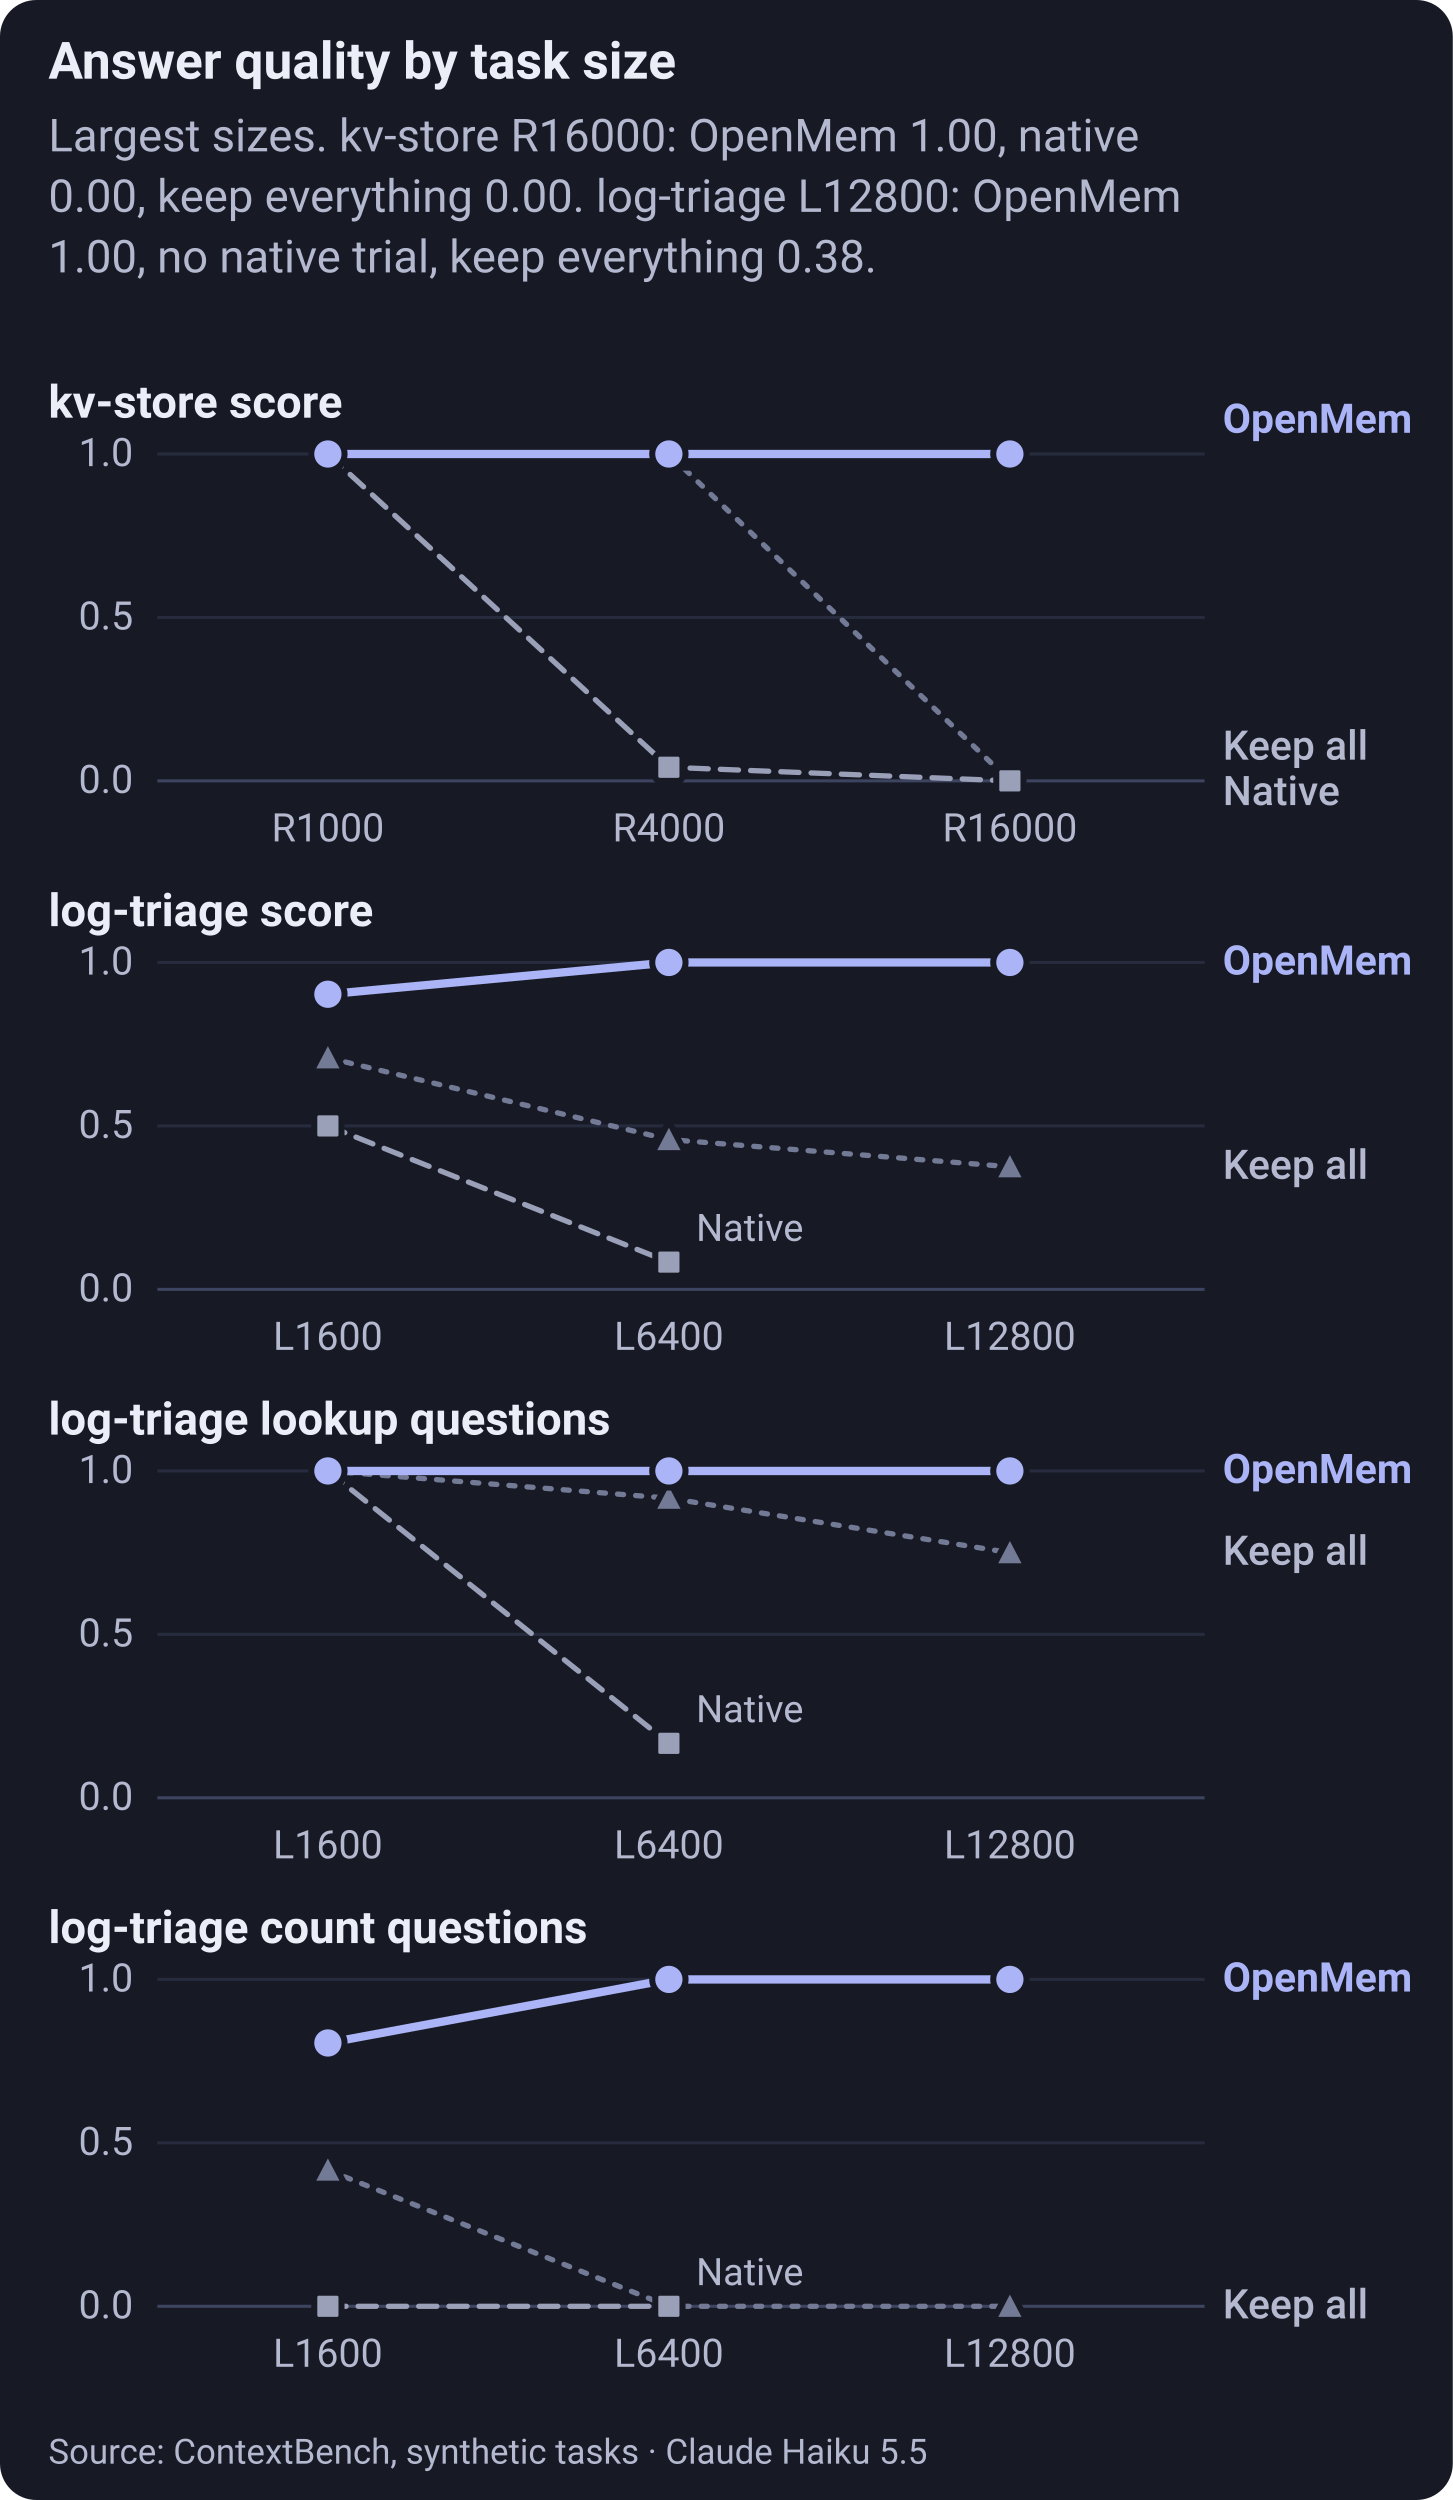
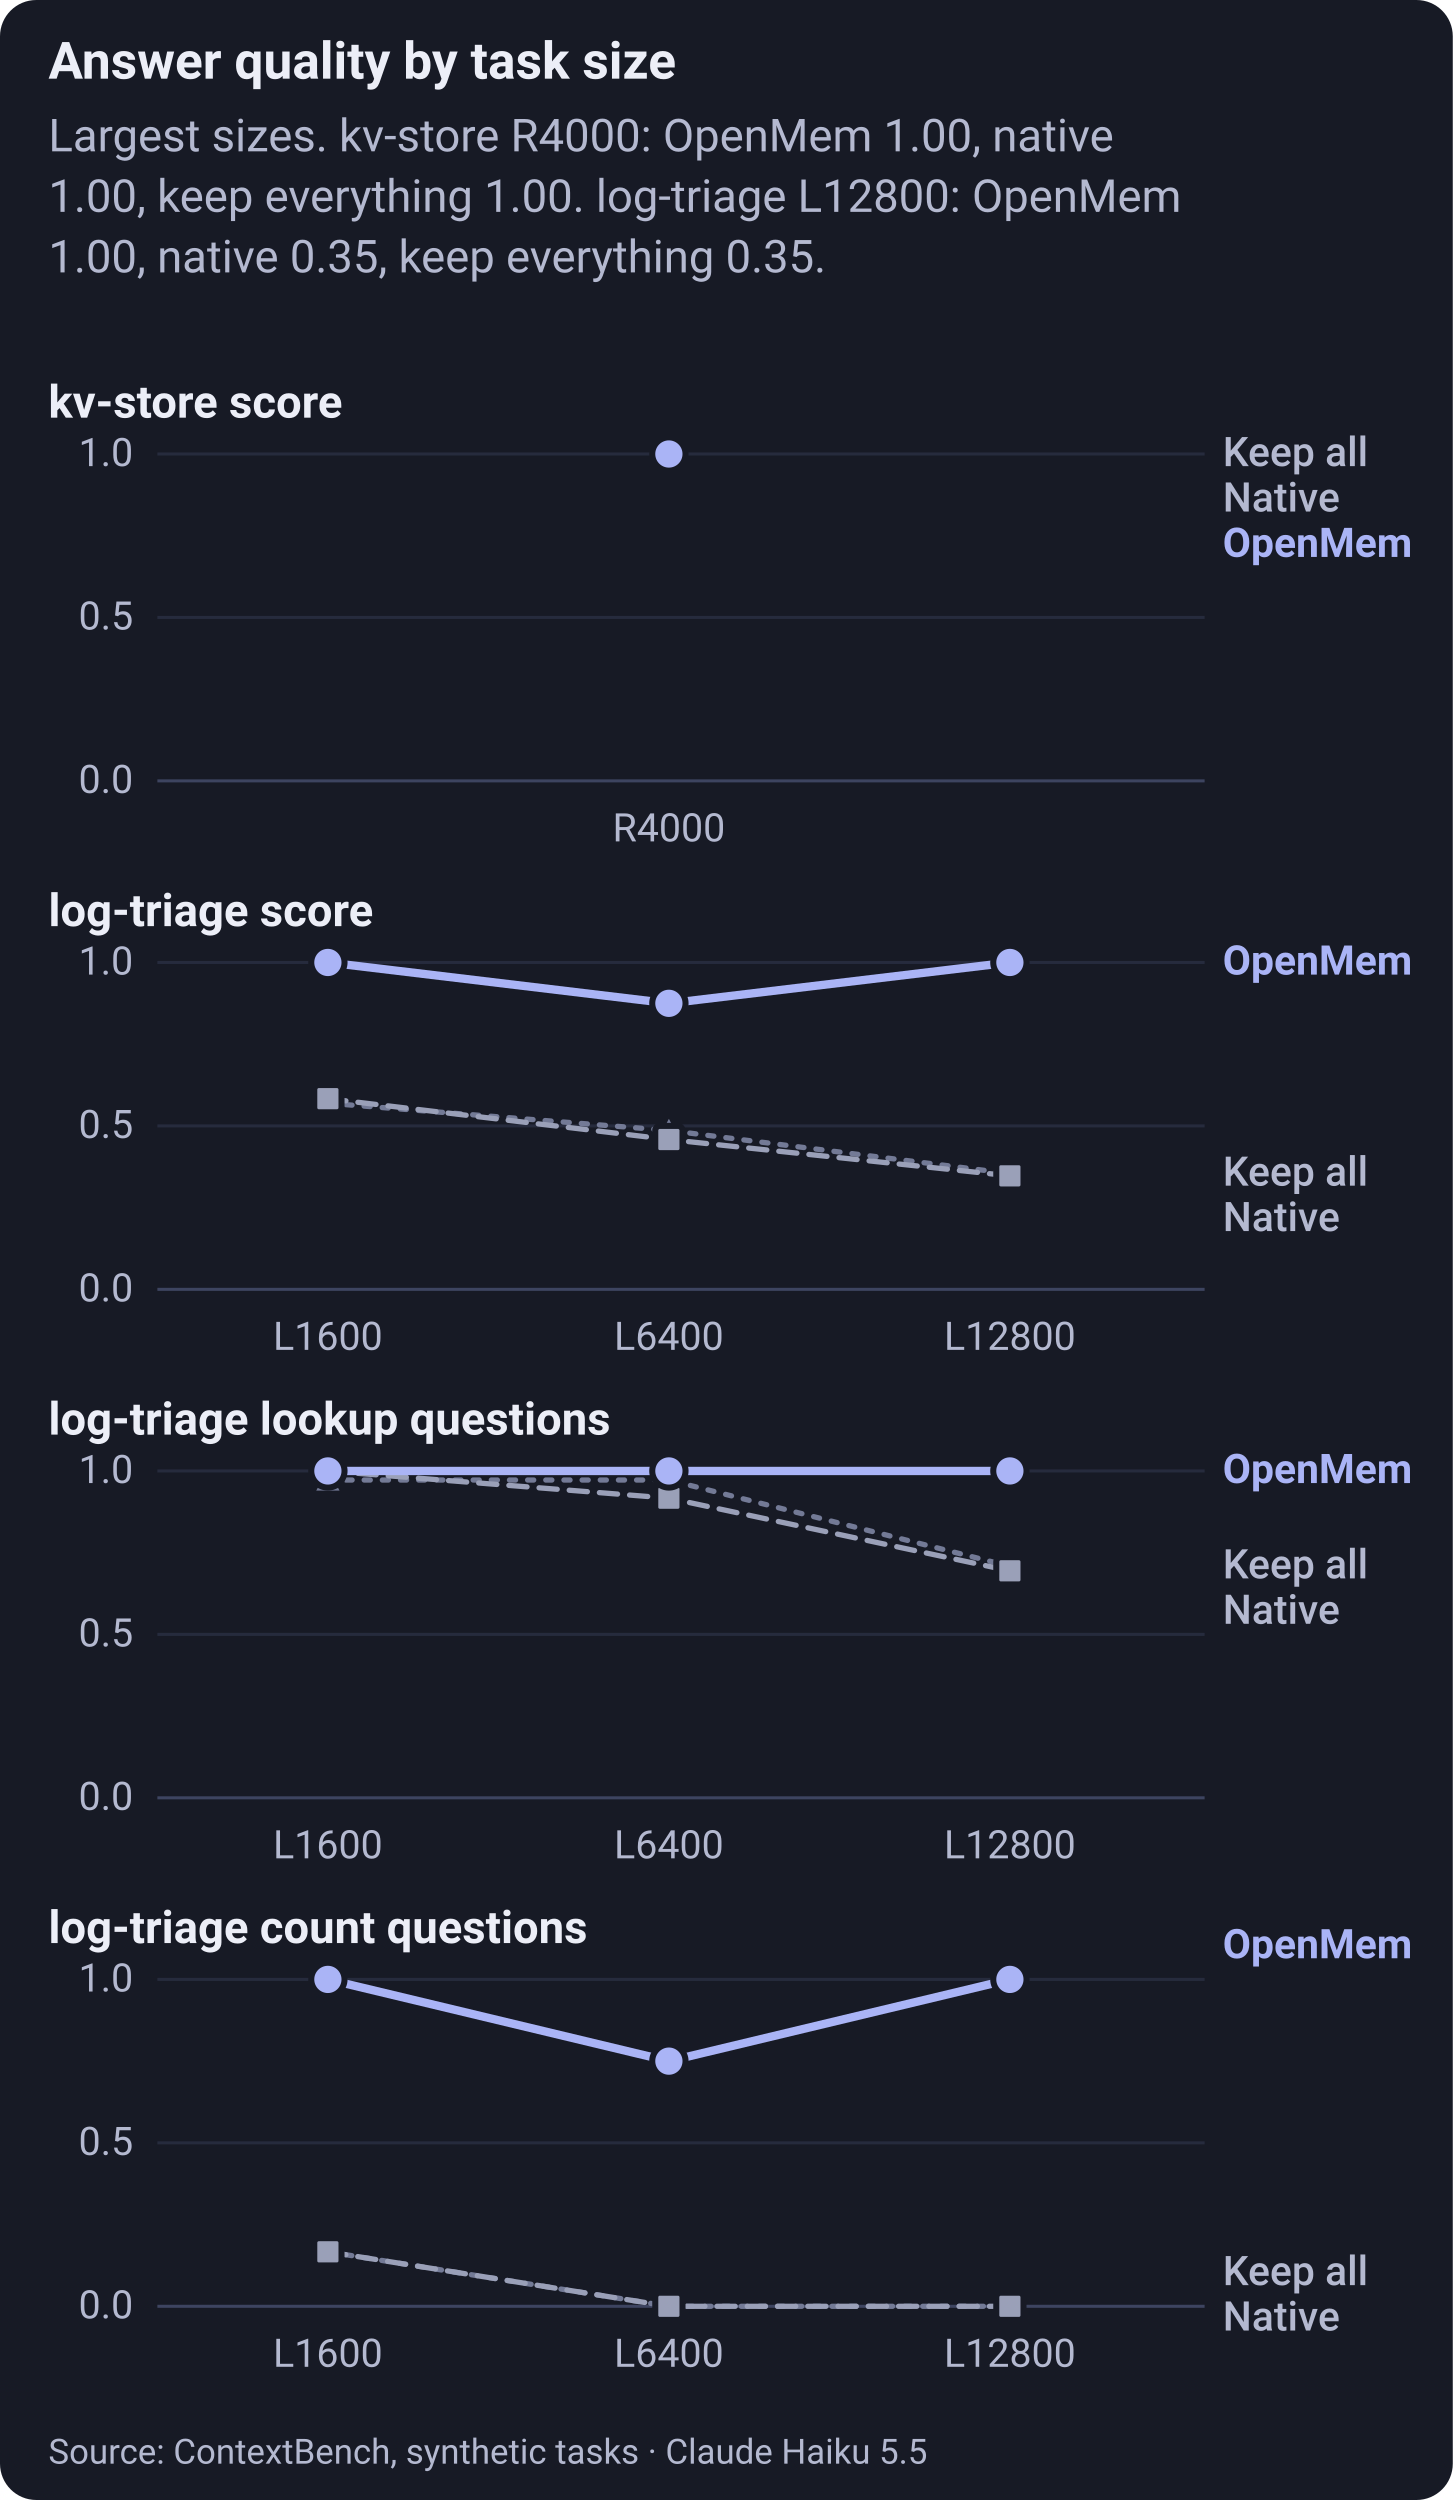
<svg xmlns="http://www.w3.org/2000/svg" viewBox="0 0 480 826" width="480" height="826" role="img" aria-label="Answer quality by task size" font-family="'DM Sans', system-ui, -apple-system, 'Segoe UI', Roboto, sans-serif">
  <rect width="480" height="826" rx="12" fill="#171a25" />
  <text x="16" y="26" font-size="17" font-weight="700" fill="#eceef7">Answer quality by task size</text>
-   <text x="16" y="50" font-size="15" fill="#b4b9d0">Largest sizes. kv-store R16000: OpenMem 1.00, native</text>
-   <text x="16" y="70" font-size="15" fill="#b4b9d0">0.00, keep everything 0.00. log-triage L12800: OpenMem</text>
-   <text x="16" y="90" font-size="15" fill="#b4b9d0">1.00, no native trial, keep everything 0.38.</text>
+   <text x="16" y="50" font-size="15" fill="#b4b9d0">Largest sizes. kv-store R4000: OpenMem 1.00, native</text>
+   <text x="16" y="70" font-size="15" fill="#b4b9d0">1.00, keep everything 1.00. log-triage L12800: OpenMem</text>
+   <text x="16" y="90" font-size="15" fill="#b4b9d0">1.00, native 0.35, keep everything 0.35.</text>
  <text x="16" y="138" font-size="15" font-weight="700" fill="#eceef7">kv-store score</text>
  <line x1="52" x2="398" y1="258" y2="258" stroke="#3d4460" stroke-width="1" />
  <text x="44" y="262" font-size="13" text-anchor="end" fill="#b4b9d0">0.0</text>
  <line x1="52" x2="398" y1="204" y2="204" stroke="#262b3d" stroke-width="1" />
  <text x="44" y="208" font-size="13" text-anchor="end" fill="#b4b9d0">0.5</text>
  <line x1="52" x2="398" y1="150" y2="150" stroke="#262b3d" stroke-width="1" />
  <text x="44" y="154" font-size="13" text-anchor="end" fill="#b4b9d0">1.0</text>
-   <text x="108.333" y="278" font-size="13" text-anchor="middle" fill="#b4b9d0">R1000</text>
  <text x="221" y="278" font-size="13" text-anchor="middle" fill="#b4b9d0">R4000</text>
-   <text x="333.667" y="278" font-size="13" text-anchor="middle" fill="#b4b9d0">R16000</text>
-   <polyline points="108.333,150 221,150 333.667,258" fill="none" stroke="#737a96" stroke-width="1.75" stroke-dasharray="2 4" stroke-linecap="round" stroke-linejoin="round" />
-   <path d="M108.333 144 L113.833 154.5 L102.833 154.5 Z" fill="#737a96" stroke="#171a25" stroke-width="2" />
  <path d="M221 144 L226.5 154.5 L215.5 154.5 Z" fill="#737a96" stroke="#171a25" stroke-width="2" />
-   <path d="M333.667 252 L339.167 262.5 L328.167 262.5 Z" fill="#737a96" stroke="#171a25" stroke-width="2" />
-   <polyline points="108.333,150 221,253.5 333.667,258" fill="none" stroke="#9aa0b8" stroke-width="1.75" stroke-dasharray="6 4" stroke-linecap="round" stroke-linejoin="round" />
-   <rect x="103.833" y="145.5" width="9" height="9" rx="1.5" fill="#9aa0b8" stroke="#171a25" stroke-width="2" />
-   <rect x="216.5" y="249" width="9" height="9" rx="1.5" fill="#9aa0b8" stroke="#171a25" stroke-width="2" />
-   <rect x="329.167" y="253.5" width="9" height="9" rx="1.5" fill="#9aa0b8" stroke="#171a25" stroke-width="2" />
-   <polyline points="108.333,150 221,150 333.667,150" fill="none" stroke="#aab4f6" stroke-width="2.75" stroke-linecap="round" stroke-linejoin="round" />
-   <circle cx="108.333" cy="150" r="5.5" fill="#aab4f6" stroke="#171a25" stroke-width="2" />
+   <rect x="216.5" y="145.5" width="9" height="9" rx="1.5" fill="#9aa0b8" stroke="#171a25" stroke-width="2" />
  <circle cx="221" cy="150" r="5.5" fill="#aab4f6" stroke="#171a25" stroke-width="2" />
-   <circle cx="333.667" cy="150" r="5.5" fill="#aab4f6" stroke="#171a25" stroke-width="2" />
-   <text x="404" y="143" font-size="13.5" font-weight="700" fill="#aab4f6">OpenMem</text>
-   <text x="404" y="251" font-size="13.5" font-weight="500" fill="#b4b9d0">Keep all</text>
-   <text x="404" y="266" font-size="13.5" font-weight="500" fill="#b4b9d0">Native</text>
+   <text x="404" y="154" font-size="13.5" font-weight="500" fill="#b4b9d0">Keep all</text>
+   <text x="404" y="169" font-size="13.5" font-weight="500" fill="#b4b9d0">Native</text>
+   <text x="404" y="184" font-size="13.5" font-weight="700" fill="#aab4f6">OpenMem</text>
  <text x="16" y="306" font-size="15" font-weight="700" fill="#eceef7">log-triage score</text>
  <line x1="52" x2="398" y1="426" y2="426" stroke="#3d4460" stroke-width="1" />
  <text x="44" y="430" font-size="13" text-anchor="end" fill="#b4b9d0">0.0</text>
  <line x1="52" x2="398" y1="372" y2="372" stroke="#262b3d" stroke-width="1" />
  <text x="44" y="376" font-size="13" text-anchor="end" fill="#b4b9d0">0.5</text>
  <line x1="52" x2="398" y1="318" y2="318" stroke="#262b3d" stroke-width="1" />
  <text x="44" y="322" font-size="13" text-anchor="end" fill="#b4b9d0">1.0</text>
  <text x="108.333" y="446" font-size="13" text-anchor="middle" fill="#b4b9d0">L1600</text>
  <text x="221" y="446" font-size="13" text-anchor="middle" fill="#b4b9d0">L6400</text>
  <text x="333.667" y="446" font-size="13" text-anchor="middle" fill="#b4b9d0">L12800</text>
-   <polyline points="108.333,349.5 221,376.5 333.667,385.5" fill="none" stroke="#737a96" stroke-width="1.75" stroke-dasharray="2 4" stroke-linecap="round" stroke-linejoin="round" />
-   <path d="M108.333 343.5 L113.833 354 L102.833 354 Z" fill="#737a96" stroke="#171a25" stroke-width="2" />
-   <path d="M221 370.5 L226.5 381 L215.5 381 Z" fill="#737a96" stroke="#171a25" stroke-width="2" />
-   <path d="M333.667 379.5 L339.167 390 L328.167 390 Z" fill="#737a96" stroke="#171a25" stroke-width="2" />
-   <polyline points="108.333,372 221,417" fill="none" stroke="#9aa0b8" stroke-width="1.75" stroke-dasharray="6 4" stroke-linecap="round" stroke-linejoin="round" />
-   <rect x="103.833" y="367.5" width="9" height="9" rx="1.5" fill="#9aa0b8" stroke="#171a25" stroke-width="2" />
-   <rect x="216.5" y="412.5" width="9" height="9" rx="1.5" fill="#9aa0b8" stroke="#171a25" stroke-width="2" />
-   <polyline points="108.333,328.5 221,318 333.667,318" fill="none" stroke="#aab4f6" stroke-width="2.75" stroke-linecap="round" stroke-linejoin="round" />
-   <circle cx="108.333" cy="328.5" r="5.5" fill="#aab4f6" stroke="#171a25" stroke-width="2" />
-   <circle cx="221" cy="318" r="5.5" fill="#aab4f6" stroke="#171a25" stroke-width="2" />
+   <polyline points="108.333,364.5 221,373.5 333.667,387.75" fill="none" stroke="#737a96" stroke-width="1.75" stroke-dasharray="2 4" stroke-linecap="round" stroke-linejoin="round" />
+   <path d="M108.333 358.5 L113.833 369 L102.833 369 Z" fill="#737a96" stroke="#171a25" stroke-width="2" />
+   <path d="M221 367.5 L226.5 378 L215.5 378 Z" fill="#737a96" stroke="#171a25" stroke-width="2" />
+   <path d="M333.667 381.75 L339.167 392.25 L328.167 392.25 Z" fill="#737a96" stroke="#171a25" stroke-width="2" />
+   <polyline points="108.333,363 221,376.5 333.667,388.5" fill="none" stroke="#9aa0b8" stroke-width="1.75" stroke-dasharray="6 4" stroke-linecap="round" stroke-linejoin="round" />
+   <rect x="103.833" y="358.5" width="9" height="9" rx="1.5" fill="#9aa0b8" stroke="#171a25" stroke-width="2" />
+   <rect x="216.5" y="372" width="9" height="9" rx="1.5" fill="#9aa0b8" stroke="#171a25" stroke-width="2" />
+   <rect x="329.167" y="384" width="9" height="9" rx="1.5" fill="#9aa0b8" stroke="#171a25" stroke-width="2" />
+   <polyline points="108.333,318 221,331.5 333.667,318" fill="none" stroke="#aab4f6" stroke-width="2.75" stroke-linecap="round" stroke-linejoin="round" />
+   <circle cx="108.333" cy="318" r="5.5" fill="#aab4f6" stroke="#171a25" stroke-width="2" />
+   <circle cx="221" cy="331.5" r="5.5" fill="#aab4f6" stroke="#171a25" stroke-width="2" />
  <circle cx="333.667" cy="318" r="5.5" fill="#aab4f6" stroke="#171a25" stroke-width="2" />
  <text x="404" y="322" font-size="13.5" font-weight="700" fill="#aab4f6">OpenMem</text>
-   <text x="404" y="389.5" font-size="13.5" font-weight="500" fill="#b4b9d0">Keep all</text>
-   <text x="230" y="410" font-size="12.5" fill="#b4b9d0" stroke="#171a25" stroke-width="3" paint-order="stroke">Native</text>
+   <text x="404" y="391.75" font-size="13.5" font-weight="500" fill="#b4b9d0">Keep all</text>
+   <text x="404" y="406.75" font-size="13.5" font-weight="500" fill="#b4b9d0">Native</text>
  <text x="16" y="474" font-size="15" font-weight="700" fill="#eceef7">log-triage lookup questions</text>
  <line x1="52" x2="398" y1="594" y2="594" stroke="#3d4460" stroke-width="1" />
  <text x="44" y="598" font-size="13" text-anchor="end" fill="#b4b9d0">0.0</text>
  <line x1="52" x2="398" y1="540" y2="540" stroke="#262b3d" stroke-width="1" />
  <text x="44" y="544" font-size="13" text-anchor="end" fill="#b4b9d0">0.5</text>
  <line x1="52" x2="398" y1="486" y2="486" stroke="#262b3d" stroke-width="1" />
  <text x="44" y="490" font-size="13" text-anchor="end" fill="#b4b9d0">1.0</text>
  <text x="108.333" y="614" font-size="13" text-anchor="middle" fill="#b4b9d0">L1600</text>
  <text x="221" y="614" font-size="13" text-anchor="middle" fill="#b4b9d0">L6400</text>
  <text x="333.667" y="614" font-size="13" text-anchor="middle" fill="#b4b9d0">L12800</text>
-   <polyline points="108.333,486 221,495 333.667,513" fill="none" stroke="#737a96" stroke-width="1.75" stroke-dasharray="2 4" stroke-linecap="round" stroke-linejoin="round" />
-   <path d="M108.333 480 L113.833 490.5 L102.833 490.5 Z" fill="#737a96" stroke="#171a25" stroke-width="2" />
-   <path d="M221 489 L226.5 499.5 L215.5 499.5 Z" fill="#737a96" stroke="#171a25" stroke-width="2" />
-   <path d="M333.667 507 L339.167 517.5 L328.167 517.5 Z" fill="#737a96" stroke="#171a25" stroke-width="2" />
-   <polyline points="108.333,486 221,576" fill="none" stroke="#9aa0b8" stroke-width="1.75" stroke-dasharray="6 4" stroke-linecap="round" stroke-linejoin="round" />
+   <polyline points="108.333,489 221,489 333.667,517.5" fill="none" stroke="#737a96" stroke-width="1.75" stroke-dasharray="2 4" stroke-linecap="round" stroke-linejoin="round" />
+   <path d="M108.333 483 L113.833 493.5 L102.833 493.5 Z" fill="#737a96" stroke="#171a25" stroke-width="2" />
+   <path d="M221 483 L226.5 493.5 L215.5 493.5 Z" fill="#737a96" stroke="#171a25" stroke-width="2" />
+   <path d="M333.667 511.5 L339.167 522 L328.167 522 Z" fill="#737a96" stroke="#171a25" stroke-width="2" />
+   <polyline points="108.333,486 221,495 333.667,519" fill="none" stroke="#9aa0b8" stroke-width="1.75" stroke-dasharray="6 4" stroke-linecap="round" stroke-linejoin="round" />
  <rect x="103.833" y="481.5" width="9" height="9" rx="1.5" fill="#9aa0b8" stroke="#171a25" stroke-width="2" />
-   <rect x="216.5" y="571.5" width="9" height="9" rx="1.5" fill="#9aa0b8" stroke="#171a25" stroke-width="2" />
+   <rect x="216.5" y="490.5" width="9" height="9" rx="1.5" fill="#9aa0b8" stroke="#171a25" stroke-width="2" />
+   <rect x="329.167" y="514.5" width="9" height="9" rx="1.5" fill="#9aa0b8" stroke="#171a25" stroke-width="2" />
  <polyline points="108.333,486 221,486 333.667,486" fill="none" stroke="#aab4f6" stroke-width="2.75" stroke-linecap="round" stroke-linejoin="round" />
  <circle cx="108.333" cy="486" r="5.5" fill="#aab4f6" stroke="#171a25" stroke-width="2" />
  <circle cx="221" cy="486" r="5.5" fill="#aab4f6" stroke="#171a25" stroke-width="2" />
  <circle cx="333.667" cy="486" r="5.5" fill="#aab4f6" stroke="#171a25" stroke-width="2" />
  <text x="404" y="490" font-size="13.5" font-weight="700" fill="#aab4f6">OpenMem</text>
-   <text x="404" y="517" font-size="13.5" font-weight="500" fill="#b4b9d0">Keep all</text>
-   <text x="230" y="569" font-size="12.5" fill="#b4b9d0" stroke="#171a25" stroke-width="3" paint-order="stroke">Native</text>
+   <text x="404" y="521.5" font-size="13.5" font-weight="500" fill="#b4b9d0">Keep all</text>
+   <text x="404" y="536.5" font-size="13.5" font-weight="500" fill="#b4b9d0">Native</text>
  <text x="16" y="642" font-size="15" font-weight="700" fill="#eceef7">log-triage count questions</text>
  <line x1="52" x2="398" y1="762" y2="762" stroke="#3d4460" stroke-width="1" />
  <text x="44" y="766" font-size="13" text-anchor="end" fill="#b4b9d0">0.0</text>
  <line x1="52" x2="398" y1="708" y2="708" stroke="#262b3d" stroke-width="1" />
  <text x="44" y="712" font-size="13" text-anchor="end" fill="#b4b9d0">0.5</text>
  <line x1="52" x2="398" y1="654" y2="654" stroke="#262b3d" stroke-width="1" />
  <text x="44" y="658" font-size="13" text-anchor="end" fill="#b4b9d0">1.0</text>
  <text x="108.333" y="782" font-size="13" text-anchor="middle" fill="#b4b9d0">L1600</text>
  <text x="221" y="782" font-size="13" text-anchor="middle" fill="#b4b9d0">L6400</text>
  <text x="333.667" y="782" font-size="13" text-anchor="middle" fill="#b4b9d0">L12800</text>
-   <polyline points="108.333,717 221,762 333.667,762" fill="none" stroke="#737a96" stroke-width="1.75" stroke-dasharray="2 4" stroke-linecap="round" stroke-linejoin="round" />
-   <path d="M108.333 711 L113.833 721.5 L102.833 721.5 Z" fill="#737a96" stroke="#171a25" stroke-width="2" />
+   <polyline points="108.333,744 221,762 333.667,762" fill="none" stroke="#737a96" stroke-width="1.75" stroke-dasharray="2 4" stroke-linecap="round" stroke-linejoin="round" />
+   <path d="M108.333 738 L113.833 748.5 L102.833 748.5 Z" fill="#737a96" stroke="#171a25" stroke-width="2" />
  <path d="M221 756 L226.5 766.5 L215.5 766.5 Z" fill="#737a96" stroke="#171a25" stroke-width="2" />
  <path d="M333.667 756 L339.167 766.5 L328.167 766.5 Z" fill="#737a96" stroke="#171a25" stroke-width="2" />
-   <polyline points="108.333,762 221,762" fill="none" stroke="#9aa0b8" stroke-width="1.75" stroke-dasharray="6 4" stroke-linecap="round" stroke-linejoin="round" />
-   <rect x="103.833" y="757.5" width="9" height="9" rx="1.5" fill="#9aa0b8" stroke="#171a25" stroke-width="2" />
+   <polyline points="108.333,744 221,762 333.667,762" fill="none" stroke="#9aa0b8" stroke-width="1.75" stroke-dasharray="6 4" stroke-linecap="round" stroke-linejoin="round" />
+   <rect x="103.833" y="739.5" width="9" height="9" rx="1.5" fill="#9aa0b8" stroke="#171a25" stroke-width="2" />
  <rect x="216.5" y="757.5" width="9" height="9" rx="1.5" fill="#9aa0b8" stroke="#171a25" stroke-width="2" />
-   <polyline points="108.333,675 221,654 333.667,654" fill="none" stroke="#aab4f6" stroke-width="2.75" stroke-linecap="round" stroke-linejoin="round" />
-   <circle cx="108.333" cy="675" r="5.5" fill="#aab4f6" stroke="#171a25" stroke-width="2" />
-   <circle cx="221" cy="654" r="5.5" fill="#aab4f6" stroke="#171a25" stroke-width="2" />
+   <rect x="329.167" y="757.5" width="9" height="9" rx="1.5" fill="#9aa0b8" stroke="#171a25" stroke-width="2" />
+   <polyline points="108.333,654 221,681 333.667,654" fill="none" stroke="#aab4f6" stroke-width="2.75" stroke-linecap="round" stroke-linejoin="round" />
+   <circle cx="108.333" cy="654" r="5.5" fill="#aab4f6" stroke="#171a25" stroke-width="2" />
+   <circle cx="221" cy="681" r="5.5" fill="#aab4f6" stroke="#171a25" stroke-width="2" />
  <circle cx="333.667" cy="654" r="5.5" fill="#aab4f6" stroke="#171a25" stroke-width="2" />
-   <text x="404" y="658" font-size="13.5" font-weight="700" fill="#aab4f6">OpenMem</text>
-   <text x="404" y="766" font-size="13.5" font-weight="500" fill="#b4b9d0">Keep all</text>
-   <text x="230" y="755" font-size="12.5" fill="#b4b9d0" stroke="#171a25" stroke-width="3" paint-order="stroke">Native</text>
+   <text x="404" y="647" font-size="13.5" font-weight="700" fill="#aab4f6">OpenMem</text>
+   <text x="404" y="755" font-size="13.5" font-weight="500" fill="#b4b9d0">Keep all</text>
+   <text x="404" y="770" font-size="13.5" font-weight="500" fill="#b4b9d0">Native</text>
  <text x="16" y="814" font-size="11.5" fill="#b4b9d0">Source: ContextBench, synthetic tasks · Claude Haiku 5.5</text>
</svg>
